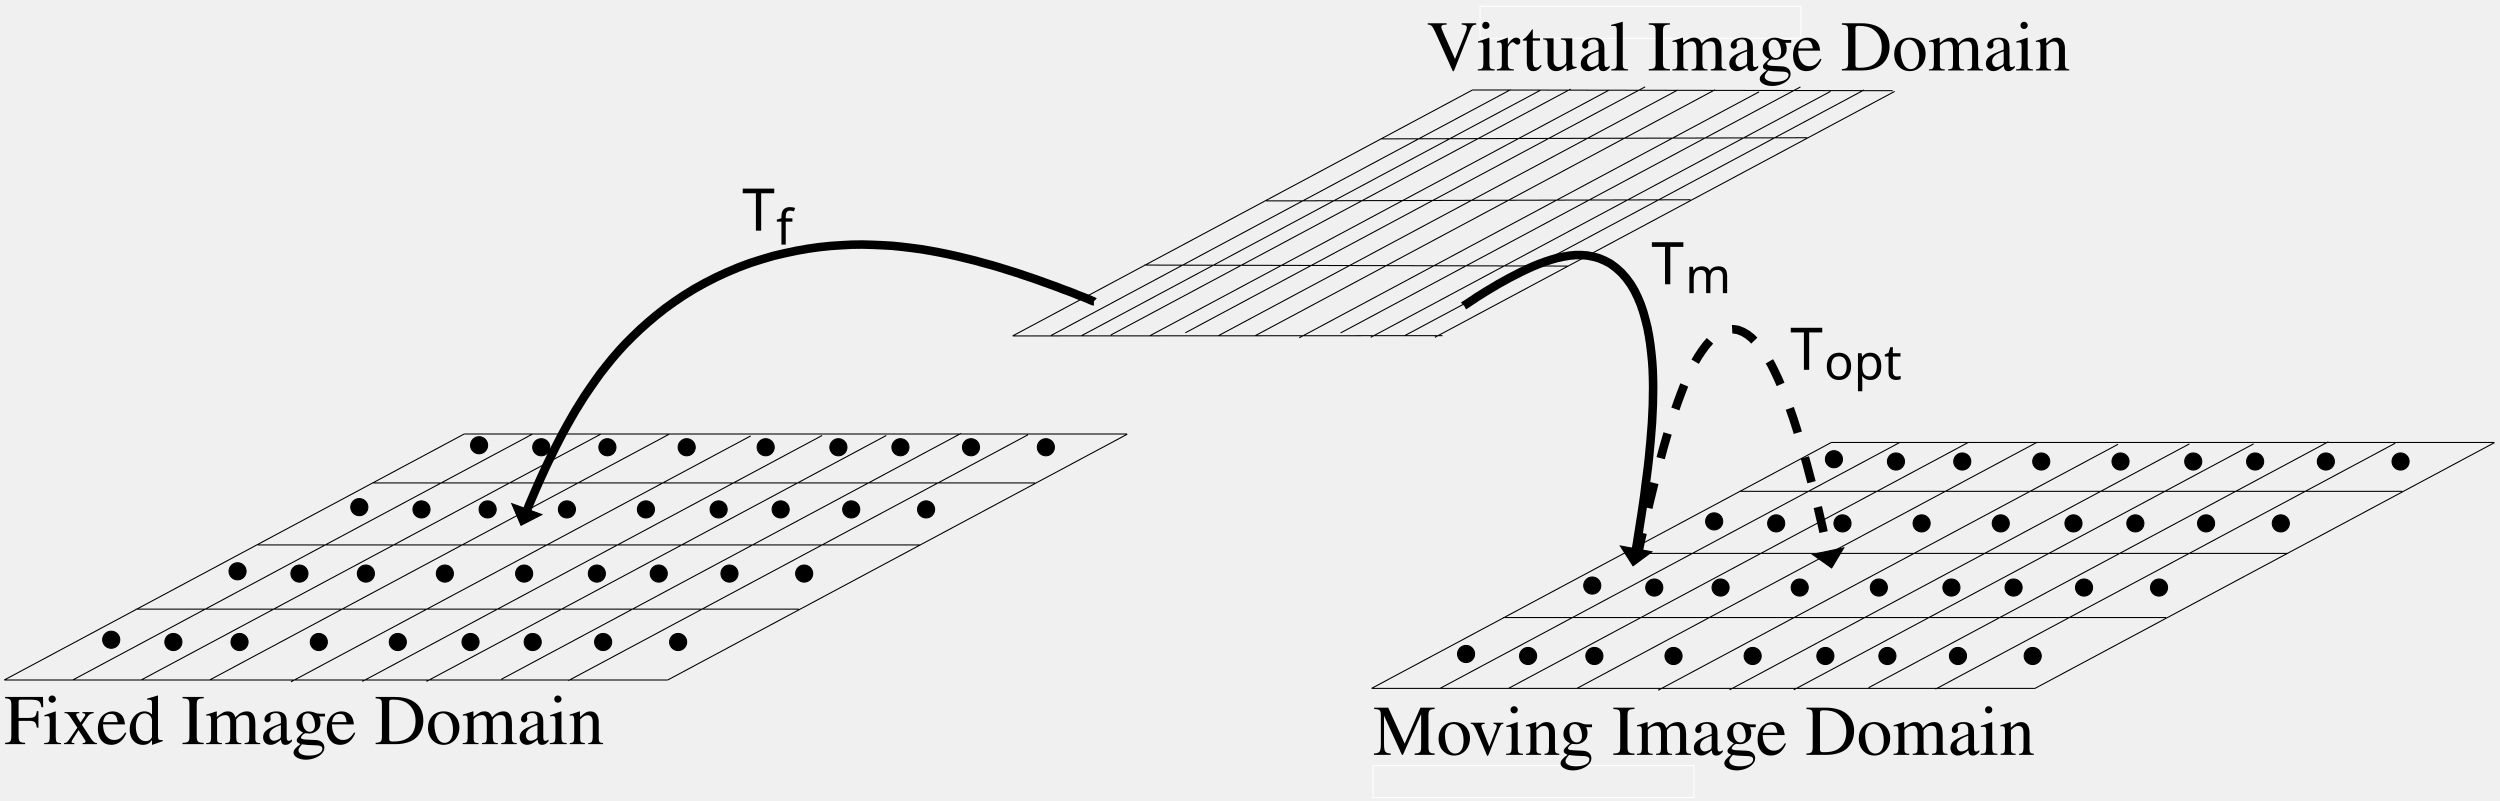
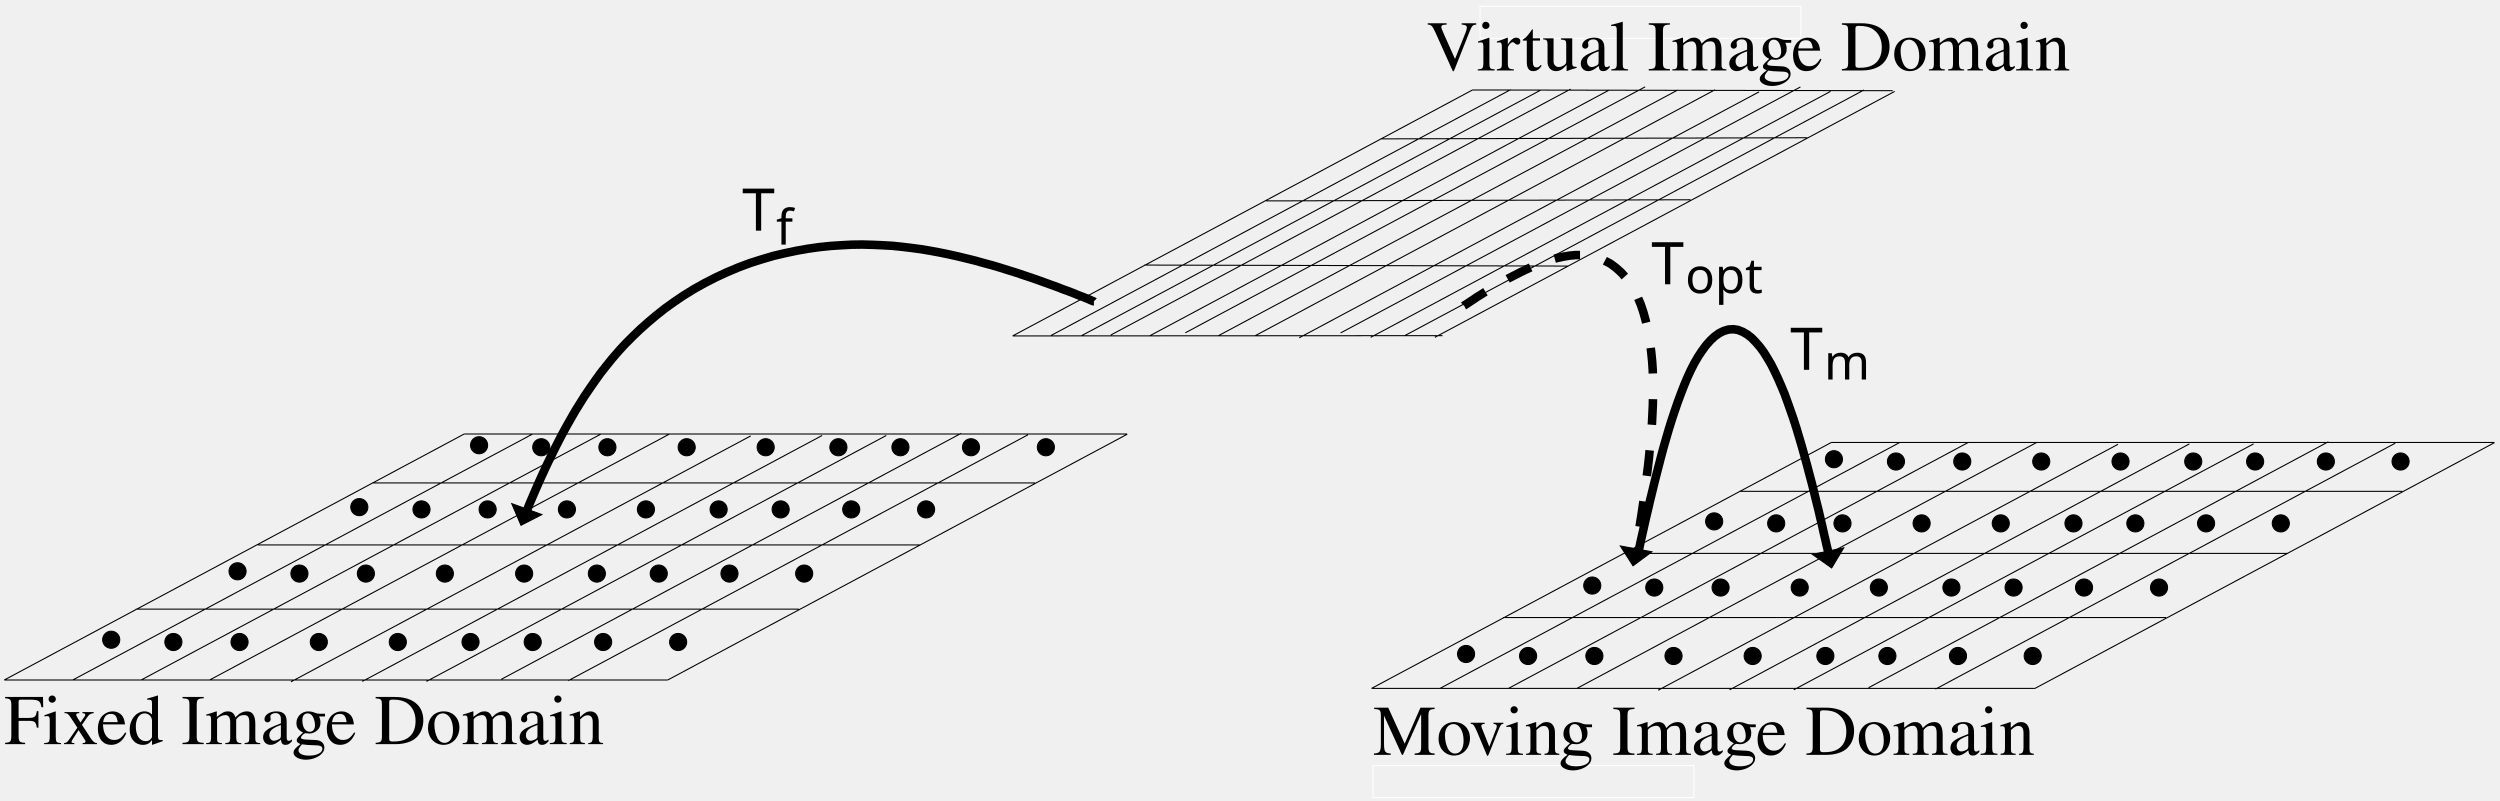
<svg xmlns="http://www.w3.org/2000/svg" id="svg3355" version="1.1" xml:space="preserve" width="1315" height="421.25" viewBox="0 0 1315 421.25">
  <defs id="defs3359">
    <clipPath clipPathUnits="userSpaceOnUse" id="clipPath3371">
      <path d="m 0,0 1052,0 0,337 L 0,337 0,0 Z" id="path3373" />
    </clipPath>
    <clipPath clipPathUnits="userSpaceOnUse" id="clipPath3449">
      <path d="m 0.9,0.66 1050,0 0,335 -1050,0 0,-335 z" id="path3451" />
    </clipPath>
    <clipPath clipPathUnits="userSpaceOnUse" id="clipPath3461">
      <path d="m 0,0 1052,0 0,337 L 0,337 0,0 Z" id="path3463" />
    </clipPath>
    <clipPath clipPathUnits="userSpaceOnUse" id="clipPath3541">
      <path d="m 0.9,0.66 1050,0 0,335 -1050,0 0,-335 z" id="path3543" />
    </clipPath>
    <clipPath clipPathUnits="userSpaceOnUse" id="clipPath3553">
      <path d="m 0.9,0.66 1050,0 0,335 -1050,0 0,-335 z m 214.44,124.42 -2.88,-7.92 12.66,-4.62 2.88,7.92 -8.76,-4.5 -3.9,9.12" id="path3555" style="clip-rule:evenodd" />
    </clipPath>
    <clipPath clipPathUnits="userSpaceOnUse" id="clipPath3559">
      <path d="m 0.9,0.66 1050,0 0,335 -1050,0 0,-335 z" id="path3561" />
    </clipPath>
    <clipPath clipPathUnits="userSpaceOnUse" id="clipPath3569">
      <path d="m 0,0 1052,0 0,337 L 0,337 0,0 Z" id="path3571" />
    </clipPath>
    <clipPath clipPathUnits="userSpaceOnUse" id="clipPath3579">
      <path d="m 0.9,0.66 1050,0 0,335 -1050,0 0,-335 z m 680.94,106.6 -1.56,-8.34 13.26,-2.46 1.56,8.34 -7.92,-5.88 -5.34,8.34" id="path3581" style="clip-rule:evenodd" />
    </clipPath>
    <clipPath clipPathUnits="userSpaceOnUse" id="clipPath3585">
      <path d="m 0.9,0.66 1050,0 0,335 -1050,0 0,-335 z" id="path3587" />
    </clipPath>
    <clipPath clipPathUnits="userSpaceOnUse" id="clipPath3595">
      <path d="m 0,0 1052,0 0,337 L 0,337 0,0 Z" id="path3597" />
    </clipPath>
    <clipPath clipPathUnits="userSpaceOnUse" id="clipPath3605">
      <path d="m 0.9,0.66 1050,0 0,335 -1050,0 0,-335 z m 761.76,103.06 1.74,-8.28 13.2,2.76 -1.74,8.28 -5.1,-8.46 -8.1,5.7" id="path3607" style="clip-rule:evenodd" />
    </clipPath>
    <clipPath clipPathUnits="userSpaceOnUse" id="clipPath3611">
      <path d="m 0.9,0.66 1050,0 0,335 -1050,0 0,-335 z" id="path3613" />
    </clipPath>
    <clipPath clipPathUnits="userSpaceOnUse" id="clipPath3621">
      <path d="m 0,0 1052,0 0,337 L 0,337 0,0 Z" id="path3623" />
    </clipPath>
  </defs>
  <g id="g3363" transform="matrix(1.25,0,0,-1.25,0,421.25)">
    <g id="g3365" />
    <g id="g3367">
      <g id="g3369" clip-path="url(#clipPath3371)">
        <path d="m 50.4,67.8 c 0,-1.987 -1.613,-3.6 -3.6,-3.6 -1.987,0 -3.6,1.613 -3.6,3.6 0,1.987 1.613,3.6 3.6,3.6 1.987,0 3.6,-1.613 3.6,-3.6 z" style="fill:#000000;fill-opacity:1;fill-rule:evenodd;stroke:#000000;stroke-width:0.45;stroke-linecap:butt;stroke-linejoin:miter;stroke-miterlimit:10;stroke-dasharray:none;stroke-opacity:1" id="path3375" />
        <path d="m 76.56,66.84 c 0,-1.987 -1.613,-3.6 -3.6,-3.6 -1.987,0 -3.6,1.613 -3.6,3.6 0,1.987 1.613,3.6 3.6,3.6 1.987,0 3.6,-1.613 3.6,-3.6 z" style="fill:#000000;fill-opacity:1;fill-rule:evenodd;stroke:#000000;stroke-width:0.45;stroke-linecap:butt;stroke-linejoin:miter;stroke-miterlimit:10;stroke-dasharray:none;stroke-opacity:1" id="path3377" />
        <path d="m 104.4,66.84 c 0,-1.987 -1.613,-3.6 -3.6,-3.6 -1.987,0 -3.6,1.613 -3.6,3.6 0,1.987 1.613,3.6 3.6,3.6 1.987,0 3.6,-1.613 3.6,-3.6 z" style="fill:#000000;fill-opacity:1;fill-rule:evenodd;stroke:#000000;stroke-width:0.45;stroke-linecap:butt;stroke-linejoin:miter;stroke-miterlimit:10;stroke-dasharray:none;stroke-opacity:1" id="path3379" />
        <path d="m 137.76,66.84 c 0,-1.987 -1.613,-3.6 -3.6,-3.6 -1.987,0 -3.6,1.613 -3.6,3.6 0,1.987 1.613,3.6 3.6,3.6 1.987,0 3.6,-1.613 3.6,-3.6 z" style="fill:#000000;fill-opacity:1;fill-rule:evenodd;stroke:#000000;stroke-width:0.45;stroke-linecap:butt;stroke-linejoin:miter;stroke-miterlimit:10;stroke-dasharray:none;stroke-opacity:1" id="path3381" />
        <path d="m 171,66.84 c 0,-1.987 -1.613,-3.6 -3.6,-3.6 -1.987,0 -3.6,1.613 -3.6,3.6 0,1.987 1.613,3.6 3.6,3.6 1.987,0 3.6,-1.613 3.6,-3.6 z" style="fill:#000000;fill-opacity:1;fill-rule:evenodd;stroke:#000000;stroke-width:0.45;stroke-linecap:butt;stroke-linejoin:miter;stroke-miterlimit:10;stroke-dasharray:none;stroke-opacity:1" id="path3383" />
        <path d="m 201.6,66.84 c 0,-1.987 -1.613,-3.6 -3.6,-3.6 -1.987,0 -3.6,1.613 -3.6,3.6 0,1.987 1.613,3.6 3.6,3.6 1.987,0 3.6,-1.613 3.6,-3.6 z" style="fill:#000000;fill-opacity:1;fill-rule:evenodd;stroke:#000000;stroke-width:0.45;stroke-linecap:butt;stroke-linejoin:miter;stroke-miterlimit:10;stroke-dasharray:none;stroke-opacity:1" id="path3385" />
        <path d="m 227.76,66.84 c 0,-1.987 -1.613,-3.6 -3.6,-3.6 -1.987,0 -3.6,1.613 -3.6,3.6 0,1.987 1.613,3.6 3.6,3.6 1.987,0 3.6,-1.613 3.6,-3.6 z" style="fill:#000000;fill-opacity:1;fill-rule:evenodd;stroke:#000000;stroke-width:0.45;stroke-linecap:butt;stroke-linejoin:miter;stroke-miterlimit:10;stroke-dasharray:none;stroke-opacity:1" id="path3387" />
        <path d="m 257.4,66.84 c 0,-1.987 -1.613,-3.6 -3.6,-3.6 -1.987,0 -3.6,1.613 -3.6,3.6 0,1.987 1.613,3.6 3.6,3.6 1.987,0 3.6,-1.613 3.6,-3.6 z" style="fill:#000000;fill-opacity:1;fill-rule:evenodd;stroke:#000000;stroke-width:0.45;stroke-linecap:butt;stroke-linejoin:miter;stroke-miterlimit:10;stroke-dasharray:none;stroke-opacity:1" id="path3389" />
        <path d="m 288.96,66.84 c 0,-1.987 -1.613,-3.6 -3.6,-3.6 -1.987,0 -3.6,1.613 -3.6,3.6 0,1.987 1.613,3.6 3.6,3.6 1.987,0 3.6,-1.613 3.6,-3.6 z" style="fill:#000000;fill-opacity:1;fill-rule:evenodd;stroke:#000000;stroke-width:0.45;stroke-linecap:butt;stroke-linejoin:miter;stroke-miterlimit:10;stroke-dasharray:none;stroke-opacity:1" id="path3391" />
        <path d="m 103.56,96.6 c 0,-1.987 -1.613,-3.6 -3.6,-3.6 -1.987,0 -3.6,1.613 -3.6,3.6 0,1.987 1.613,3.6 3.6,3.6 1.987,0 3.6,-1.613 3.6,-3.6 z" style="fill:#000000;fill-opacity:1;fill-rule:evenodd;stroke:#000000;stroke-width:0.45;stroke-linecap:butt;stroke-linejoin:miter;stroke-miterlimit:10;stroke-dasharray:none;stroke-opacity:1" id="path3393" />
        <path d="m 129.6,95.64 c 0,-1.987 -1.613,-3.6 -3.6,-3.6 -1.987,0 -3.6,1.613 -3.6,3.6 0,1.987 1.613,3.6 3.6,3.6 1.987,0 3.6,-1.613 3.6,-3.6 z" style="fill:#000000;fill-opacity:1;fill-rule:evenodd;stroke:#000000;stroke-width:0.45;stroke-linecap:butt;stroke-linejoin:miter;stroke-miterlimit:10;stroke-dasharray:none;stroke-opacity:1" id="path3395" />
        <path d="m 157.56,95.64 c 0,-1.987 -1.613,-3.6 -3.6,-3.6 -1.987,0 -3.6,1.613 -3.6,3.6 0,1.987 1.613,3.6 3.6,3.6 1.987,0 3.6,-1.613 3.6,-3.6 z" style="fill:#000000;fill-opacity:1;fill-rule:evenodd;stroke:#000000;stroke-width:0.45;stroke-linecap:butt;stroke-linejoin:miter;stroke-miterlimit:10;stroke-dasharray:none;stroke-opacity:1" id="path3397" />
        <path d="m 190.8,95.64 c 0,-1.987 -1.613,-3.6 -3.6,-3.6 -1.987,0 -3.6,1.613 -3.6,3.6 0,1.987 1.613,3.6 3.6,3.6 1.987,0 3.6,-1.613 3.6,-3.6 z" style="fill:#000000;fill-opacity:1;fill-rule:evenodd;stroke:#000000;stroke-width:0.45;stroke-linecap:butt;stroke-linejoin:miter;stroke-miterlimit:10;stroke-dasharray:none;stroke-opacity:1" id="path3399" />
        <path d="m 224.16,95.64 c 0,-1.987 -1.613,-3.6 -3.6,-3.6 -1.987,0 -3.6,1.613 -3.6,3.6 0,1.987 1.613,3.6 3.6,3.6 1.987,0 3.6,-1.613 3.6,-3.6 z" style="fill:#000000;fill-opacity:1;fill-rule:evenodd;stroke:#000000;stroke-width:0.45;stroke-linecap:butt;stroke-linejoin:miter;stroke-miterlimit:10;stroke-dasharray:none;stroke-opacity:1" id="path3401" />
        <path d="m 254.76,95.64 c 0,-1.987 -1.613,-3.6 -3.6,-3.6 -1.987,0 -3.6,1.613 -3.6,3.6 0,1.987 1.613,3.6 3.6,3.6 1.987,0 3.6,-1.613 3.6,-3.6 z" style="fill:#000000;fill-opacity:1;fill-rule:evenodd;stroke:#000000;stroke-width:0.45;stroke-linecap:butt;stroke-linejoin:miter;stroke-miterlimit:10;stroke-dasharray:none;stroke-opacity:1" id="path3403" />
        <path d="m 280.8,95.64 c 0,-1.987 -1.613,-3.6 -3.6,-3.6 -1.987,0 -3.6,1.613 -3.6,3.6 0,1.987 1.613,3.6 3.6,3.6 1.987,0 3.6,-1.613 3.6,-3.6 z" style="fill:#000000;fill-opacity:1;fill-rule:evenodd;stroke:#000000;stroke-width:0.45;stroke-linecap:butt;stroke-linejoin:miter;stroke-miterlimit:10;stroke-dasharray:none;stroke-opacity:1" id="path3405" />
        <path d="m 310.56,95.64 c 0,-1.987 -1.613,-3.6 -3.6,-3.6 -1.987,0 -3.6,1.613 -3.6,3.6 0,1.987 1.613,3.6 3.6,3.6 1.987,0 3.6,-1.613 3.6,-3.6 z" style="fill:#000000;fill-opacity:1;fill-rule:evenodd;stroke:#000000;stroke-width:0.45;stroke-linecap:butt;stroke-linejoin:miter;stroke-miterlimit:10;stroke-dasharray:none;stroke-opacity:1" id="path3407" />
        <path d="m 342,95.64 c 0,-1.987 -1.613,-3.6 -3.6,-3.6 -1.987,0 -3.6,1.613 -3.6,3.6 0,1.987 1.613,3.6 3.6,3.6 1.987,0 3.6,-1.613 3.6,-3.6 z" style="fill:#000000;fill-opacity:1;fill-rule:evenodd;stroke:#000000;stroke-width:0.45;stroke-linecap:butt;stroke-linejoin:miter;stroke-miterlimit:10;stroke-dasharray:none;stroke-opacity:1" id="path3409" />
        <path d="m 154.8,123.6 c 0,-1.987 -1.613,-3.6 -3.6,-3.6 -1.987,0 -3.6,1.613 -3.6,3.6 0,1.987 1.613,3.6 3.6,3.6 1.987,0 3.6,-1.613 3.6,-3.6 z" style="fill:#000000;fill-opacity:1;fill-rule:evenodd;stroke:#000000;stroke-width:0.45;stroke-linecap:butt;stroke-linejoin:miter;stroke-miterlimit:10;stroke-dasharray:none;stroke-opacity:1" id="path3411" />
        <path d="m 180.96,122.64 c 0,-1.987 -1.613,-3.6 -3.6,-3.6 -1.987,0 -3.6,1.613 -3.6,3.6 0,1.987 1.613,3.6 3.6,3.6 1.987,0 3.6,-1.613 3.6,-3.6 z" style="fill:#000000;fill-opacity:1;fill-rule:evenodd;stroke:#000000;stroke-width:0.45;stroke-linecap:butt;stroke-linejoin:miter;stroke-miterlimit:10;stroke-dasharray:none;stroke-opacity:1" id="path3413" />
        <path d="m 208.8,122.64 c 0,-1.987 -1.613,-3.6 -3.6,-3.6 -1.987,0 -3.6,1.613 -3.6,3.6 0,1.987 1.613,3.6 3.6,3.6 1.987,0 3.6,-1.613 3.6,-3.6 z" style="fill:#000000;fill-opacity:1;fill-rule:evenodd;stroke:#000000;stroke-width:0.45;stroke-linecap:butt;stroke-linejoin:miter;stroke-miterlimit:10;stroke-dasharray:none;stroke-opacity:1" id="path3415" />
        <path d="m 242.16,122.64 c 0,-1.987 -1.613,-3.6 -3.6,-3.6 -1.987,0 -3.6,1.613 -3.6,3.6 0,1.987 1.613,3.6 3.6,3.6 1.987,0 3.6,-1.613 3.6,-3.6 z" style="fill:#000000;fill-opacity:1;fill-rule:evenodd;stroke:#000000;stroke-width:0.45;stroke-linecap:butt;stroke-linejoin:miter;stroke-miterlimit:10;stroke-dasharray:none;stroke-opacity:1" id="path3417" />
        <path d="m 275.4,122.64 c 0,-1.987 -1.613,-3.6 -3.6,-3.6 -1.987,0 -3.6,1.613 -3.6,3.6 0,1.987 1.613,3.6 3.6,3.6 1.987,0 3.6,-1.613 3.6,-3.6 z" style="fill:#000000;fill-opacity:1;fill-rule:evenodd;stroke:#000000;stroke-width:0.45;stroke-linecap:butt;stroke-linejoin:miter;stroke-miterlimit:10;stroke-dasharray:none;stroke-opacity:1" id="path3419" />
        <path d="m 306,122.64 c 0,-1.987 -1.613,-3.6 -3.6,-3.6 -1.987,0 -3.6,1.613 -3.6,3.6 0,1.987 1.613,3.6 3.6,3.6 1.987,0 3.6,-1.613 3.6,-3.6 z" style="fill:#000000;fill-opacity:1;fill-rule:evenodd;stroke:#000000;stroke-width:0.45;stroke-linecap:butt;stroke-linejoin:miter;stroke-miterlimit:10;stroke-dasharray:none;stroke-opacity:1" id="path3421" />
        <path d="m 332.1,122.64 c 0,-1.987 -1.613,-3.6 -3.6,-3.6 -1.987,0 -3.6,1.613 -3.6,3.6 0,1.987 1.613,3.6 3.6,3.6 1.987,0 3.6,-1.613 3.6,-3.6 z" style="fill:#000000;fill-opacity:1;fill-rule:evenodd;stroke:#000000;stroke-width:0.45;stroke-linecap:butt;stroke-linejoin:miter;stroke-miterlimit:10;stroke-dasharray:none;stroke-opacity:1" id="path3423" />
        <path d="m 361.8,122.64 c 0,-1.987 -1.613,-3.6 -3.6,-3.6 -1.987,0 -3.6,1.613 -3.6,3.6 0,1.987 1.613,3.6 3.6,3.6 1.987,0 3.6,-1.613 3.6,-3.6 z" style="fill:#000000;fill-opacity:1;fill-rule:evenodd;stroke:#000000;stroke-width:0.45;stroke-linecap:butt;stroke-linejoin:miter;stroke-miterlimit:10;stroke-dasharray:none;stroke-opacity:1" id="path3425" />
        <path d="m 393.3,122.64 c 0,-1.987 -1.613,-3.6 -3.6,-3.6 -1.987,0 -3.6,1.613 -3.6,3.6 0,1.987 1.613,3.6 3.6,3.6 1.987,0 3.6,-1.613 3.6,-3.6 z" style="fill:#000000;fill-opacity:1;fill-rule:evenodd;stroke:#000000;stroke-width:0.45;stroke-linecap:butt;stroke-linejoin:miter;stroke-miterlimit:10;stroke-dasharray:none;stroke-opacity:1" id="path3427" />
        <path d="m 205.2,149.64 c 0,-1.987 -1.613,-3.6 -3.6,-3.6 -1.987,0 -3.6,1.613 -3.6,3.6 0,1.987 1.613,3.6 3.6,3.6 1.987,0 3.6,-1.613 3.6,-3.6 z" style="fill:#000000;fill-opacity:1;fill-rule:evenodd;stroke:#000000;stroke-width:0.45;stroke-linecap:butt;stroke-linejoin:miter;stroke-miterlimit:10;stroke-dasharray:none;stroke-opacity:1" id="path3429" />
        <path d="m 231.36,148.8 c 0,-1.987 -1.613,-3.6 -3.6,-3.6 -1.987,0 -3.6,1.613 -3.6,3.6 0,1.987 1.613,3.6 3.6,3.6 1.987,0 3.6,-1.613 3.6,-3.6 z" style="fill:#000000;fill-opacity:1;fill-rule:evenodd;stroke:#000000;stroke-width:0.45;stroke-linecap:butt;stroke-linejoin:miter;stroke-miterlimit:10;stroke-dasharray:none;stroke-opacity:1" id="path3431" />
        <path d="m 259.2,148.8 c 0,-1.987 -1.613,-3.6 -3.6,-3.6 -1.987,0 -3.6,1.613 -3.6,3.6 0,1.987 1.613,3.6 3.6,3.6 1.987,0 3.6,-1.613 3.6,-3.6 z" style="fill:#000000;fill-opacity:1;fill-rule:evenodd;stroke:#000000;stroke-width:0.45;stroke-linecap:butt;stroke-linejoin:miter;stroke-miterlimit:10;stroke-dasharray:none;stroke-opacity:1" id="path3433" />
        <path d="m 292.56,148.8 c 0,-1.987 -1.613,-3.6 -3.6,-3.6 -1.987,0 -3.6,1.613 -3.6,3.6 0,1.987 1.613,3.6 3.6,3.6 1.987,0 3.6,-1.613 3.6,-3.6 z" style="fill:#000000;fill-opacity:1;fill-rule:evenodd;stroke:#000000;stroke-width:0.45;stroke-linecap:butt;stroke-linejoin:miter;stroke-miterlimit:10;stroke-dasharray:none;stroke-opacity:1" id="path3435" />
        <path d="m 325.8,148.8 c 0,-1.987 -1.613,-3.6 -3.6,-3.6 -1.987,0 -3.6,1.613 -3.6,3.6 0,1.987 1.613,3.6 3.6,3.6 1.987,0 3.6,-1.613 3.6,-3.6 z" style="fill:#000000;fill-opacity:1;fill-rule:evenodd;stroke:#000000;stroke-width:0.45;stroke-linecap:butt;stroke-linejoin:miter;stroke-miterlimit:10;stroke-dasharray:none;stroke-opacity:1" id="path3437" />
        <path d="m 356.4,148.8 c 0,-1.987 -1.613,-3.6 -3.6,-3.6 -1.987,0 -3.6,1.613 -3.6,3.6 0,1.987 1.613,3.6 3.6,3.6 1.987,0 3.6,-1.613 3.6,-3.6 z" style="fill:#000000;fill-opacity:1;fill-rule:evenodd;stroke:#000000;stroke-width:0.45;stroke-linecap:butt;stroke-linejoin:miter;stroke-miterlimit:10;stroke-dasharray:none;stroke-opacity:1" id="path3439" />
        <path d="m 382.5,148.8 c 0,-1.987 -1.613,-3.6 -3.6,-3.6 -1.987,0 -3.6,1.613 -3.6,3.6 0,1.987 1.613,3.6 3.6,3.6 1.987,0 3.6,-1.613 3.6,-3.6 z" style="fill:#000000;fill-opacity:1;fill-rule:evenodd;stroke:#000000;stroke-width:0.45;stroke-linecap:butt;stroke-linejoin:miter;stroke-miterlimit:10;stroke-dasharray:none;stroke-opacity:1" id="path3441" />
        <path d="m 412.2,148.8 c 0,-1.987 -1.613,-3.6 -3.6,-3.6 -1.987,0 -3.6,1.613 -3.6,3.6 0,1.987 1.613,3.6 3.6,3.6 1.987,0 3.6,-1.613 3.6,-3.6 z" style="fill:#000000;fill-opacity:1;fill-rule:evenodd;stroke:#000000;stroke-width:0.45;stroke-linecap:butt;stroke-linejoin:miter;stroke-miterlimit:10;stroke-dasharray:none;stroke-opacity:1" id="path3443" />
      </g>
    </g>
    <g id="g3445">
      <g id="g3447" clip-path="url(#clipPath3449)">
        <path d="m 443.7,148.8 c 0,-1.987 -1.613,-3.6 -3.6,-3.6 -1.987,0 -3.6,1.613 -3.6,3.6 0,1.987 1.613,3.6 3.6,3.6 1.987,0 3.6,-1.613 3.6,-3.6 z" style="fill:#000000;fill-opacity:1;fill-rule:evenodd;stroke:#000000;stroke-width:0.45;stroke-linecap:butt;stroke-linejoin:miter;stroke-miterlimit:10;stroke-dasharray:none;stroke-opacity:1" id="path3453" />
        <path d="m 1.8,50.86 279,0 m 0.06,-0.06 193.5,103.5 m -279.06,0.06 279,0 M 30.6,50.86 224.1,154.36 M 59.4,50.86 252.9,154.36 M 88.2,50.86 281.7,154.36 M 122.4,50.08 315.9,153.58 M 152.46,50.26 l 193.5,103.5 m -166.5,-103.5 193.5,103.5 m -162,-102.6 193.5,103.5 M 239.1,50.56 432.6,154.06 M 1.8,50.86 195.3,154.36 M 57.12,80.68 l 279,0 m -227.64,27 279,0 m -230.94,26.1 279,0" style="fill:none;stroke:#000000;stroke-width:0.45;stroke-linecap:butt;stroke-linejoin:miter;stroke-miterlimit:10;stroke-dasharray:none;stroke-opacity:1" id="path3455" />
      </g>
    </g>
    <g id="g3457">
      <g id="g3459" clip-path="url(#clipPath3461)">
        <path d="m 620.52,61.8 c 0,-1.987 -1.613,-3.6 -3.6,-3.6 -1.987,0 -3.6,1.613 -3.6,3.6 0,1.987 1.613,3.6 3.6,3.6 1.987,0 3.6,-1.613 3.6,-3.6 z" style="fill:#000000;fill-opacity:1;fill-rule:evenodd;stroke:#000000;stroke-width:0.45;stroke-linecap:butt;stroke-linejoin:miter;stroke-miterlimit:10;stroke-dasharray:none;stroke-opacity:1" id="path3465" />
        <path d="m 646.62,60.96 c 0,-1.987 -1.613,-3.6 -3.6,-3.6 -1.987,0 -3.6,1.613 -3.6,3.6 0,1.987 1.613,3.6 3.6,3.6 1.987,0 3.6,-1.613 3.6,-3.6 z" style="fill:#000000;fill-opacity:1;fill-rule:evenodd;stroke:#000000;stroke-width:0.45;stroke-linecap:butt;stroke-linejoin:miter;stroke-miterlimit:10;stroke-dasharray:none;stroke-opacity:1" id="path3467" />
        <path d="m 674.52,60.96 c 0,-1.987 -1.613,-3.6 -3.6,-3.6 -1.987,0 -3.6,1.613 -3.6,3.6 0,1.987 1.613,3.6 3.6,3.6 1.987,0 3.6,-1.613 3.6,-3.6 z" style="fill:#000000;fill-opacity:1;fill-rule:evenodd;stroke:#000000;stroke-width:0.45;stroke-linecap:butt;stroke-linejoin:miter;stroke-miterlimit:10;stroke-dasharray:none;stroke-opacity:1" id="path3469" />
        <path d="m 707.82,60.96 c 0,-1.987 -1.613,-3.6 -3.6,-3.6 -1.987,0 -3.6,1.613 -3.6,3.6 0,1.987 1.613,3.6 3.6,3.6 1.987,0 3.6,-1.613 3.6,-3.6 z" style="fill:#000000;fill-opacity:1;fill-rule:evenodd;stroke:#000000;stroke-width:0.45;stroke-linecap:butt;stroke-linejoin:miter;stroke-miterlimit:10;stroke-dasharray:none;stroke-opacity:1" id="path3471" />
        <path d="m 741.12,60.96 c 0,-1.987 -1.613,-3.6 -3.6,-3.6 -1.987,0 -3.6,1.613 -3.6,3.6 0,1.987 1.613,3.6 3.6,3.6 1.987,0 3.6,-1.613 3.6,-3.6 z" style="fill:#000000;fill-opacity:1;fill-rule:evenodd;stroke:#000000;stroke-width:0.45;stroke-linecap:butt;stroke-linejoin:miter;stroke-miterlimit:10;stroke-dasharray:none;stroke-opacity:1" id="path3473" />
        <path d="m 771.72,60.96 c 0,-1.987 -1.613,-3.6 -3.6,-3.6 -1.987,0 -3.6,1.613 -3.6,3.6 0,1.987 1.613,3.6 3.6,3.6 1.987,0 3.6,-1.613 3.6,-3.6 z" style="fill:#000000;fill-opacity:1;fill-rule:evenodd;stroke:#000000;stroke-width:0.45;stroke-linecap:butt;stroke-linejoin:miter;stroke-miterlimit:10;stroke-dasharray:none;stroke-opacity:1" id="path3475" />
        <path d="m 797.82,60.96 c 0,-1.987 -1.613,-3.6 -3.6,-3.6 -1.987,0 -3.6,1.613 -3.6,3.6 0,1.987 1.613,3.6 3.6,3.6 1.987,0 3.6,-1.613 3.6,-3.6 z" style="fill:#000000;fill-opacity:1;fill-rule:evenodd;stroke:#000000;stroke-width:0.45;stroke-linecap:butt;stroke-linejoin:miter;stroke-miterlimit:10;stroke-dasharray:none;stroke-opacity:1" id="path3477" />
        <path d="m 827.52,60.96 c 0,-1.987 -1.613,-3.6 -3.6,-3.6 -1.987,0 -3.6,1.613 -3.6,3.6 0,1.987 1.613,3.6 3.6,3.6 1.987,0 3.6,-1.613 3.6,-3.6 z" style="fill:#000000;fill-opacity:1;fill-rule:evenodd;stroke:#000000;stroke-width:0.45;stroke-linecap:butt;stroke-linejoin:miter;stroke-miterlimit:10;stroke-dasharray:none;stroke-opacity:1" id="path3479" />
        <path d="m 858.96,60.96 c 0,-1.987 -1.613,-3.6 -3.6,-3.6 -1.987,0 -3.6,1.613 -3.6,3.6 0,1.987 1.613,3.6 3.6,3.6 1.987,0 3.6,-1.613 3.6,-3.6 z" style="fill:#000000;fill-opacity:1;fill-rule:evenodd;stroke:#000000;stroke-width:0.45;stroke-linecap:butt;stroke-linejoin:miter;stroke-miterlimit:10;stroke-dasharray:none;stroke-opacity:1" id="path3481" />
        <path d="m 673.62,90.6 c 0,-1.987 -1.613,-3.6 -3.6,-3.6 -1.987,0 -3.6,1.613 -3.6,3.6 0,1.987 1.613,3.6 3.6,3.6 1.987,0 3.6,-1.613 3.6,-3.6 z" style="fill:#000000;fill-opacity:1;fill-rule:evenodd;stroke:#000000;stroke-width:0.45;stroke-linecap:butt;stroke-linejoin:miter;stroke-miterlimit:10;stroke-dasharray:none;stroke-opacity:1" id="path3483" />
        <path d="m 699.72,89.76 c 0,-1.987 -1.613,-3.6 -3.6,-3.6 -1.987,0 -3.6,1.613 -3.6,3.6 0,1.987 1.613,3.6 3.6,3.6 1.987,0 3.6,-1.613 3.6,-3.6 z" style="fill:#000000;fill-opacity:1;fill-rule:evenodd;stroke:#000000;stroke-width:0.45;stroke-linecap:butt;stroke-linejoin:miter;stroke-miterlimit:10;stroke-dasharray:none;stroke-opacity:1" id="path3485" />
        <path d="m 727.62,89.76 c 0,-1.987 -1.613,-3.6 -3.6,-3.6 -1.987,0 -3.6,1.613 -3.6,3.6 0,1.987 1.613,3.6 3.6,3.6 1.987,0 3.6,-1.613 3.6,-3.6 z" style="fill:#000000;fill-opacity:1;fill-rule:evenodd;stroke:#000000;stroke-width:0.45;stroke-linecap:butt;stroke-linejoin:miter;stroke-miterlimit:10;stroke-dasharray:none;stroke-opacity:1" id="path3487" />
        <path d="m 760.92,89.76 c 0,-1.987 -1.613,-3.6 -3.6,-3.6 -1.987,0 -3.6,1.613 -3.6,3.6 0,1.987 1.613,3.6 3.6,3.6 1.987,0 3.6,-1.613 3.6,-3.6 z" style="fill:#000000;fill-opacity:1;fill-rule:evenodd;stroke:#000000;stroke-width:0.45;stroke-linecap:butt;stroke-linejoin:miter;stroke-miterlimit:10;stroke-dasharray:none;stroke-opacity:1" id="path3489" />
        <path d="m 794.22,89.76 c 0,-1.987 -1.613,-3.6 -3.6,-3.6 -1.987,0 -3.6,1.613 -3.6,3.6 0,1.987 1.613,3.6 3.6,3.6 1.987,0 3.6,-1.613 3.6,-3.6 z" style="fill:#000000;fill-opacity:1;fill-rule:evenodd;stroke:#000000;stroke-width:0.45;stroke-linecap:butt;stroke-linejoin:miter;stroke-miterlimit:10;stroke-dasharray:none;stroke-opacity:1" id="path3491" />
        <path d="m 824.76,89.76 c 0,-1.987 -1.613,-3.6 -3.6,-3.6 -1.987,0 -3.6,1.613 -3.6,3.6 0,1.987 1.613,3.6 3.6,3.6 1.987,0 3.6,-1.613 3.6,-3.6 z" style="fill:#000000;fill-opacity:1;fill-rule:evenodd;stroke:#000000;stroke-width:0.45;stroke-linecap:butt;stroke-linejoin:miter;stroke-miterlimit:10;stroke-dasharray:none;stroke-opacity:1" id="path3493" />
        <path d="m 850.92,89.76 c 0,-1.987 -1.613,-3.6 -3.6,-3.6 -1.987,0 -3.6,1.613 -3.6,3.6 0,1.987 1.613,3.6 3.6,3.6 1.987,0 3.6,-1.613 3.6,-3.6 z" style="fill:#000000;fill-opacity:1;fill-rule:evenodd;stroke:#000000;stroke-width:0.45;stroke-linecap:butt;stroke-linejoin:miter;stroke-miterlimit:10;stroke-dasharray:none;stroke-opacity:1" id="path3495" />
        <path d="m 880.56,89.76 c 0,-1.987 -1.613,-3.6 -3.6,-3.6 -1.987,0 -3.6,1.613 -3.6,3.6 0,1.987 1.613,3.6 3.6,3.6 1.987,0 3.6,-1.613 3.6,-3.6 z" style="fill:#000000;fill-opacity:1;fill-rule:evenodd;stroke:#000000;stroke-width:0.45;stroke-linecap:butt;stroke-linejoin:miter;stroke-miterlimit:10;stroke-dasharray:none;stroke-opacity:1" id="path3497" />
        <path d="m 912.12,89.76 c 0,-1.987 -1.613,-3.6 -3.6,-3.6 -1.987,0 -3.6,1.613 -3.6,3.6 0,1.987 1.613,3.6 3.6,3.6 1.987,0 3.6,-1.613 3.6,-3.6 z" style="fill:#000000;fill-opacity:1;fill-rule:evenodd;stroke:#000000;stroke-width:0.45;stroke-linecap:butt;stroke-linejoin:miter;stroke-miterlimit:10;stroke-dasharray:none;stroke-opacity:1" id="path3499" />
        <path d="m 724.92,117.6 c 0,-1.987 -1.613,-3.6 -3.6,-3.6 -1.987,0 -3.6,1.613 -3.6,3.6 0,1.987 1.613,3.6 3.6,3.6 1.987,0 3.6,-1.613 3.6,-3.6 z" style="fill:#000000;fill-opacity:1;fill-rule:evenodd;stroke:#000000;stroke-width:0.45;stroke-linecap:butt;stroke-linejoin:miter;stroke-miterlimit:10;stroke-dasharray:none;stroke-opacity:1" id="path3501" />
        <path d="m 751.02,116.76 c 0,-1.987 -1.613,-3.6 -3.6,-3.6 -1.987,0 -3.6,1.613 -3.6,3.6 0,1.987 1.613,3.6 3.6,3.6 1.987,0 3.6,-1.613 3.6,-3.6 z" style="fill:#000000;fill-opacity:1;fill-rule:evenodd;stroke:#000000;stroke-width:0.45;stroke-linecap:butt;stroke-linejoin:miter;stroke-miterlimit:10;stroke-dasharray:none;stroke-opacity:1" id="path3503" />
        <path d="m 778.92,116.76 c 0,-1.987 -1.613,-3.6 -3.6,-3.6 -1.987,0 -3.6,1.613 -3.6,3.6 0,1.987 1.613,3.6 3.6,3.6 1.987,0 3.6,-1.613 3.6,-3.6 z" style="fill:#000000;fill-opacity:1;fill-rule:evenodd;stroke:#000000;stroke-width:0.45;stroke-linecap:butt;stroke-linejoin:miter;stroke-miterlimit:10;stroke-dasharray:none;stroke-opacity:1" id="path3505" />
        <path d="m 812.22,116.76 c 0,-1.987 -1.613,-3.6 -3.6,-3.6 -1.987,0 -3.6,1.613 -3.6,3.6 0,1.987 1.613,3.6 3.6,3.6 1.987,0 3.6,-1.613 3.6,-3.6 z" style="fill:#000000;fill-opacity:1;fill-rule:evenodd;stroke:#000000;stroke-width:0.45;stroke-linecap:butt;stroke-linejoin:miter;stroke-miterlimit:10;stroke-dasharray:none;stroke-opacity:1" id="path3507" />
        <path d="m 845.52,116.76 c 0,-1.987 -1.613,-3.6 -3.6,-3.6 -1.987,0 -3.6,1.613 -3.6,3.6 0,1.987 1.613,3.6 3.6,3.6 1.987,0 3.6,-1.613 3.6,-3.6 z" style="fill:#000000;fill-opacity:1;fill-rule:evenodd;stroke:#000000;stroke-width:0.45;stroke-linecap:butt;stroke-linejoin:miter;stroke-miterlimit:10;stroke-dasharray:none;stroke-opacity:1" id="path3509" />
        <path d="m 876.12,116.76 c 0,-1.987 -1.613,-3.6 -3.6,-3.6 -1.987,0 -3.6,1.613 -3.6,3.6 0,1.987 1.613,3.6 3.6,3.6 1.987,0 3.6,-1.613 3.6,-3.6 z" style="fill:#000000;fill-opacity:1;fill-rule:evenodd;stroke:#000000;stroke-width:0.45;stroke-linecap:butt;stroke-linejoin:miter;stroke-miterlimit:10;stroke-dasharray:none;stroke-opacity:1" id="path3511" />
        <path d="m 902.16,116.76 c 0,-1.987 -1.613,-3.6 -3.6,-3.6 -1.987,0 -3.6,1.613 -3.6,3.6 0,1.987 1.613,3.6 3.6,3.6 1.987,0 3.6,-1.613 3.6,-3.6 z" style="fill:#000000;fill-opacity:1;fill-rule:evenodd;stroke:#000000;stroke-width:0.45;stroke-linecap:butt;stroke-linejoin:miter;stroke-miterlimit:10;stroke-dasharray:none;stroke-opacity:1" id="path3513" />
        <path d="m 931.92,116.76 c 0,-1.987 -1.613,-3.6 -3.6,-3.6 -1.987,0 -3.6,1.613 -3.6,3.6 0,1.987 1.613,3.6 3.6,3.6 1.987,0 3.6,-1.613 3.6,-3.6 z" style="fill:#000000;fill-opacity:1;fill-rule:evenodd;stroke:#000000;stroke-width:0.45;stroke-linecap:butt;stroke-linejoin:miter;stroke-miterlimit:10;stroke-dasharray:none;stroke-opacity:1" id="path3515" />
        <path d="m 963.36,116.76 c 0,-1.987 -1.613,-3.6 -3.6,-3.6 -1.987,0 -3.6,1.613 -3.6,3.6 0,1.987 1.613,3.6 3.6,3.6 1.987,0 3.6,-1.613 3.6,-3.6 z" style="fill:#000000;fill-opacity:1;fill-rule:evenodd;stroke:#000000;stroke-width:0.45;stroke-linecap:butt;stroke-linejoin:miter;stroke-miterlimit:10;stroke-dasharray:none;stroke-opacity:1" id="path3517" />
        <path d="m 775.32,143.76 c 0,-1.987 -1.613,-3.6 -3.6,-3.6 -1.987,0 -3.6,1.613 -3.6,3.6 0,1.987 1.613,3.6 3.6,3.6 1.987,0 3.6,-1.613 3.6,-3.6 z" style="fill:#000000;fill-opacity:1;fill-rule:evenodd;stroke:#000000;stroke-width:0.45;stroke-linecap:butt;stroke-linejoin:miter;stroke-miterlimit:10;stroke-dasharray:none;stroke-opacity:1" id="path3519" />
        <path d="m 801.42,142.8 c 0,-1.987 -1.613,-3.6 -3.6,-3.6 -1.987,0 -3.6,1.613 -3.6,3.6 0,1.987 1.613,3.6 3.6,3.6 1.987,0 3.6,-1.613 3.6,-3.6 z" style="fill:#000000;fill-opacity:1;fill-rule:evenodd;stroke:#000000;stroke-width:0.45;stroke-linecap:butt;stroke-linejoin:miter;stroke-miterlimit:10;stroke-dasharray:none;stroke-opacity:1" id="path3521" />
        <path d="m 829.32,142.8 c 0,-1.987 -1.613,-3.6 -3.6,-3.6 -1.987,0 -3.6,1.613 -3.6,3.6 0,1.987 1.613,3.6 3.6,3.6 1.987,0 3.6,-1.613 3.6,-3.6 z" style="fill:#000000;fill-opacity:1;fill-rule:evenodd;stroke:#000000;stroke-width:0.45;stroke-linecap:butt;stroke-linejoin:miter;stroke-miterlimit:10;stroke-dasharray:none;stroke-opacity:1" id="path3523" />
        <path d="m 862.56,142.8 c 0,-1.987 -1.613,-3.6 -3.6,-3.6 -1.987,0 -3.6,1.613 -3.6,3.6 0,1.987 1.613,3.6 3.6,3.6 1.987,0 3.6,-1.613 3.6,-3.6 z" style="fill:#000000;fill-opacity:1;fill-rule:evenodd;stroke:#000000;stroke-width:0.45;stroke-linecap:butt;stroke-linejoin:miter;stroke-miterlimit:10;stroke-dasharray:none;stroke-opacity:1" id="path3525" />
        <path d="m 895.92,142.8 c 0,-1.987 -1.613,-3.6 -3.6,-3.6 -1.987,0 -3.6,1.613 -3.6,3.6 0,1.987 1.613,3.6 3.6,3.6 1.987,0 3.6,-1.613 3.6,-3.6 z" style="fill:#000000;fill-opacity:1;fill-rule:evenodd;stroke:#000000;stroke-width:0.45;stroke-linecap:butt;stroke-linejoin:miter;stroke-miterlimit:10;stroke-dasharray:none;stroke-opacity:1" id="path3527" />
        <path d="m 926.52,142.8 c 0,-1.987 -1.613,-3.6 -3.6,-3.6 -1.987,0 -3.6,1.613 -3.6,3.6 0,1.987 1.613,3.6 3.6,3.6 1.987,0 3.6,-1.613 3.6,-3.6 z" style="fill:#000000;fill-opacity:1;fill-rule:evenodd;stroke:#000000;stroke-width:0.45;stroke-linecap:butt;stroke-linejoin:miter;stroke-miterlimit:10;stroke-dasharray:none;stroke-opacity:1" id="path3529" />
        <path d="m 952.56,142.8 c 0,-1.987 -1.613,-3.6 -3.6,-3.6 -1.987,0 -3.6,1.613 -3.6,3.6 0,1.987 1.613,3.6 3.6,3.6 1.987,0 3.6,-1.613 3.6,-3.6 z" style="fill:#000000;fill-opacity:1;fill-rule:evenodd;stroke:#000000;stroke-width:0.45;stroke-linecap:butt;stroke-linejoin:miter;stroke-miterlimit:10;stroke-dasharray:none;stroke-opacity:1" id="path3531" />
        <path d="m 982.32,142.8 c 0,-1.987 -1.613,-3.6 -3.6,-3.6 -1.987,0 -3.6,1.613 -3.6,3.6 0,1.987 1.613,3.6 3.6,3.6 1.987,0 3.6,-1.613 3.6,-3.6 z" style="fill:#000000;fill-opacity:1;fill-rule:evenodd;stroke:#000000;stroke-width:0.45;stroke-linecap:butt;stroke-linejoin:miter;stroke-miterlimit:10;stroke-dasharray:none;stroke-opacity:1" id="path3533" />
        <path d="m 1013.76,142.8 c 0,-1.987 -1.613,-3.6 -3.6,-3.6 -1.987,0 -3.6,1.613 -3.6,3.6 0,1.987 1.613,3.6 3.6,3.6 1.987,0 3.6,-1.613 3.6,-3.6 z" style="fill:#000000;fill-opacity:1;fill-rule:evenodd;stroke:#000000;stroke-width:0.45;stroke-linecap:butt;stroke-linejoin:miter;stroke-miterlimit:10;stroke-dasharray:none;stroke-opacity:1" id="path3535" />
      </g>
    </g>
    <g id="g3537">
      <g id="g3539" clip-path="url(#clipPath3541)">
        <path d="m 577.14,47.32 279,0 m 0.06,-0.06 193.5,103.5 m -279.06,0.06 279,0 m -443.7,-103.5 193.5,103.5 m -164.7,-103.5 193.5,103.5 m -164.7,-103.5 193.5,103.5 M 697.74,46.54 891.24,150.04 M 727.8,46.72 921.3,150.22 M 754.8,46.72 948.3,150.22 m -162,-102.6 193.5,103.5 m -165.36,-104.1 193.5,103.5 m -430.8,-103.2 193.5,103.5 m -138.18,-73.68 279,0 m -227.64,27 279,0 m -230.94,26.1 279,0 m -584.76,65.4 180.9,0.12 m 12.6,103.38 176.82,-0.3 m -341.52,-103.2 193.5,103.5 m -164.7,-103.5 193.5,103.5 m -164.7,-103.5 193.5,103.5 m -159.3,-104.28 193.5,103.5 m -163.44,-103.32 193.5,103.5 m -166.5,-103.5 193.5,103.5 m -371.16,-102.9 193.5,103.5 m -138.18,-73.68 178.62,-0.42 m -127.26,27.42 178.56,0.48 m -130.5,25.62 179.58,0.48 m -318.18,-83.22 193.5,103.5 M 467.4,196 660.9,299.5 m -162.12,-102.54 193.5,103.5 m -164.04,-104.7 193.5,103.5 M 564.12,196.9 757.62,300.4 m -166.74,-104.76 193.5,103.5" style="fill:none;stroke:#000000;stroke-width:0.45;stroke-linecap:butt;stroke-linejoin:miter;stroke-miterlimit:10;stroke-dasharray:none;stroke-opacity:1" id="path3545" />
        <path d="m 622.8,334.36 135,0 0,-13.5 -135,0 0,13.5 z m -45,-319.5 135,0 0,-13.5 -135,0 0,13.5 z" style="fill:none;stroke:#ffffff;stroke-width:0.45;stroke-linecap:butt;stroke-linejoin:miter;stroke-miterlimit:10;stroke-dasharray:none;stroke-opacity:1" id="path3547" />
      </g>
    </g>
    <g id="g3549">
      <g id="g3551" clip-path="url(#clipPath3553)">
        <g id="g3557" clip-path="url(#clipPath3559)">
          <path d="m 460.32,210.16 -0.06,0 -0.06,0.06 -0.24,0.06 -0.3,0.12 -0.42,0.18 -0.6,0.24 -0.72,0.36 -0.96,0.36 -1.14,0.48 -1.32,0.48 -1.5,0.6 -1.74,0.72 -1.92,0.72 -2.16,0.78 -2.28,0.9 -2.52,0.9 -2.64,0.96 -2.82,1.02 -2.94,1.02 -3.06,1.02 -3.18,1.08 -3.3,1.02 -3.42,1.08 -3.42,1.02 -3.6,0.96 -3.6,1.02 -3.66,0.9 -3.72,0.9 -3.78,0.84 -3.78,0.78 -3.9,0.72 -3.9,0.66 -4.02,0.54 -4.02,0.48 -4.08,0.42 -4.2,0.24 -4.2,0.18 -4.32,0.12 -4.38,-0.06 -4.44,-0.24 -4.56,-0.3 -4.62,-0.48 -4.68,-0.66 -4.8,-0.84 -4.86,-1.02 -4.86,-1.14 -4.92,-1.44 -4.92,-1.56 -4.86,-1.8 -4.98,-2.1 -4.8,-2.22 -4.68,-2.4 -4.5,-2.52 -4.26,-2.64 -4.08,-2.76 -3.84,-2.76 -3.66,-2.88 -3.48,-2.94 -3.3,-2.94 -3.12,-3 -3,-3 -2.82,-3.06 -2.7,-3.12 -2.52,-3.12 -2.46,-3.12 -2.28,-3.18 -2.22,-3.18 -2.16,-3.18 -2.04,-3.24 -1.98,-3.18 -1.86,-3.24 -1.8,-3.18 -1.74,-3.18 -1.62,-3.12 -1.56,-3.06 -2.94,-6 -1.32,-2.82 -1.26,-2.76 -1.2,-2.64 -1.08,-2.46 -1.02,-2.34 -0.9,-2.1 -0.84,-1.98 -0.72,-1.8 -0.66,-1.56 -0.54,-1.38 -0.48,-1.2 -0.42,-0.96 -0.3,-0.84 -0.24,-0.6 -0.18,-0.48 -0.24,-0.66" style="fill:none;stroke:#000000;stroke-width:3.6;stroke-linecap:butt;stroke-linejoin:bevel;stroke-miterlimit:10;stroke-dasharray:none;stroke-opacity:1" id="path3563" />
        </g>
      </g>
    </g>
    <g id="g3565">
      <g id="g3567" clip-path="url(#clipPath3569)">
        <path d="m 215.34,125.08 3.9,-9.12 8.76,4.5 -12.66,4.62 z" style="fill:#000000;fill-opacity:1;fill-rule:evenodd;stroke:#000000;stroke-width:0.45;stroke-linecap:butt;stroke-linejoin:miter;stroke-miterlimit:10;stroke-dasharray:none;stroke-opacity:1" id="path3573" />
      </g>
    </g>
    <g id="g3575">
      <g id="g3577" clip-path="url(#clipPath3579)">
        <g id="g3583" clip-path="url(#clipPath3585)">
-           <path d="m 616.02,208.36 0.06,0.06 0.12,0.06 0.24,0.18 0.42,0.24 2.16,1.44 1.14,0.72 1.26,0.9 1.5,0.9 1.68,1.08 1.86,1.14 2.04,1.2 2.1,1.26 4.56,2.52 4.92,2.52 2.52,1.2 2.52,1.14 2.52,1.02 2.58,0.96 2.58,0.84 2.52,0.72 2.58,0.54 2.52,0.42 2.52,0.24 2.52,0 2.46,-0.18 2.46,-0.48 2.46,-0.66 2.4,-1.02 2.4,-1.26 2.28,-1.68 2.22,-1.98 2.1,-2.34 1.98,-2.7 1.56,-2.64 1.38,-2.82 1.26,-3 1.08,-3.18 0.9,-3.24 0.84,-3.36 0.66,-3.48 0.54,-3.48 0.42,-3.54 0.36,-3.6 0.24,-3.6 0.12,-3.66 0.06,-3.72 -0.06,-3.66 -0.06,-3.78 -0.18,-3.72 -0.18,-3.78 -0.6,-7.56 -0.72,-7.56 -0.42,-3.72 -0.48,-3.72 -0.48,-3.6 -0.42,-3.54 -0.48,-3.42 -0.48,-3.3 -0.48,-3.12 -0.48,-3 -0.42,-2.76 -0.42,-2.58 -0.36,-2.34 -0.36,-2.1 -0.3,-1.8 -0.3,-1.62 -0.24,-1.32 -0.18,-1.08 -0.12,-0.84 -0.12,-0.6 -0.18,-0.96" style="fill:none;stroke:#000000;stroke-width:3.6;stroke-linecap:butt;stroke-linejoin:bevel;stroke-miterlimit:10;stroke-dasharray:none;stroke-opacity:1" id="path3589" />
+           <path d="m 616.02,208.36 0.06,0.06 0.12,0.06 0.24,0.18 0.42,0.24 2.16,1.44 1.14,0.72 1.26,0.9 1.5,0.9 1.68,1.08 1.86,1.14 2.04,1.2 2.1,1.26 4.56,2.52 4.92,2.52 2.52,1.2 2.52,1.14 2.52,1.02 2.58,0.96 2.58,0.84 2.52,0.72 2.58,0.54 2.52,0.42 2.52,0.24 2.52,0 2.46,-0.18 2.46,-0.48 2.46,-0.66 2.4,-1.02 2.4,-1.26 2.28,-1.68 2.22,-1.98 2.1,-2.34 1.98,-2.7 1.56,-2.64 1.38,-2.82 1.26,-3 1.08,-3.18 0.9,-3.24 0.84,-3.36 0.66,-3.48 0.54,-3.48 0.42,-3.54 0.36,-3.6 0.24,-3.6 0.12,-3.66 0.06,-3.72 -0.06,-3.66 -0.06,-3.78 -0.18,-3.72 -0.18,-3.78 -0.6,-7.56 -0.72,-7.56 -0.42,-3.72 -0.48,-3.72 -0.48,-3.6 -0.42,-3.54 -0.48,-3.42 -0.48,-3.3 -0.48,-3.12 -0.48,-3 -0.42,-2.76 -0.42,-2.58 -0.36,-2.34 -0.36,-2.1 -0.3,-1.8 -0.3,-1.62 -0.24,-1.32 -0.18,-1.08 -0.12,-0.84 -0.12,-0.6 -0.18,-0.96" style="fill:none;stroke:#000000;stroke-width:3.6;stroke-linecap:butt;stroke-linejoin:bevel;stroke-miterlimit:10;stroke-dasharray:10.8;stroke-dashoffset:0;stroke-opacity:1" id="path3589" />
        </g>
      </g>
    </g>
    <g id="g3591">
      <g id="g3593" clip-path="url(#clipPath3595)">
        <path d="m 681.84,107.26 5.34,-8.34 7.92,5.88 -13.26,2.46 z" style="fill:#000000;fill-opacity:1;fill-rule:evenodd;stroke:#000000;stroke-width:0.45;stroke-linecap:butt;stroke-linejoin:miter;stroke-miterlimit:10;stroke-dasharray:none;stroke-opacity:1" id="path3599" />
      </g>
    </g>
    <g id="g3601">
      <g id="g3603" clip-path="url(#clipPath3605)">
        <g id="g3609" clip-path="url(#clipPath3611)">
-           <path d="m 688.92,102.16 0,0.12 0.06,0.18 0.06,0.36 0.18,0.66 0.18,0.84 0.24,1.14 0.66,3.3 0.48,2.1 0.54,2.4 0.6,2.7 0.66,2.94 0.78,3.24 0.78,3.42 0.9,3.66 0.9,3.72 0.96,3.84 2.04,7.92 1.08,4.02 1.14,3.96 1.14,3.9 1.2,3.84 1.26,3.78 1.26,3.66 1.32,3.54 1.32,3.42 1.38,3.3 1.44,3.12 1.5,2.94 1.56,2.7 1.68,2.52 1.68,2.28 1.74,1.98 1.86,1.74 1.92,1.38 1.92,0.96 2.04,0.6 2.04,0.12 1.92,-0.3 1.98,-0.78 1.86,-1.08 1.86,-1.44 1.74,-1.8 1.74,-1.98 1.68,-2.28 1.56,-2.52 1.56,-2.64 1.44,-2.88 1.44,-3.06 1.38,-3.18 1.38,-3.3 1.26,-3.48 1.26,-3.54 1.26,-3.66 1.2,-3.72 2.28,-7.68 2.16,-7.8 1.02,-3.9 1.02,-3.84 0.96,-3.78 0.9,-3.72 0.9,-3.54 0.78,-3.42 0.78,-3.24 0.66,-3 0.66,-2.76 0.54,-2.46 0.54,-2.22 0.42,-1.92 0.36,-1.56 0.24,-1.32 0.24,-1.08 0.18,-0.78 0.24,-1.14" style="fill:none;stroke:#000000;stroke-width:3.6;stroke-linecap:butt;stroke-linejoin:bevel;stroke-miterlimit:10;stroke-dasharray:10.8;stroke-dashoffset:0;stroke-opacity:1" id="path3615" />
+           <path d="m 688.92,102.16 0,0.12 0.06,0.18 0.06,0.36 0.18,0.66 0.18,0.84 0.24,1.14 0.66,3.3 0.48,2.1 0.54,2.4 0.6,2.7 0.66,2.94 0.78,3.24 0.78,3.42 0.9,3.66 0.9,3.72 0.96,3.84 2.04,7.92 1.08,4.02 1.14,3.96 1.14,3.9 1.2,3.84 1.26,3.78 1.26,3.66 1.32,3.54 1.32,3.42 1.38,3.3 1.44,3.12 1.5,2.94 1.56,2.7 1.68,2.52 1.68,2.28 1.74,1.98 1.86,1.74 1.92,1.38 1.92,0.96 2.04,0.6 2.04,0.12 1.92,-0.3 1.98,-0.78 1.86,-1.08 1.86,-1.44 1.74,-1.8 1.74,-1.98 1.68,-2.28 1.56,-2.52 1.56,-2.64 1.44,-2.88 1.44,-3.06 1.38,-3.18 1.38,-3.3 1.26,-3.48 1.26,-3.54 1.26,-3.66 1.2,-3.72 2.28,-7.68 2.16,-7.8 1.02,-3.9 1.02,-3.84 0.96,-3.78 0.9,-3.72 0.9,-3.54 0.78,-3.42 0.78,-3.24 0.66,-3 0.66,-2.76 0.54,-2.46 0.54,-2.22 0.42,-1.92 0.36,-1.56 0.24,-1.32 0.24,-1.08 0.18,-0.78 0.24,-1.14" style="fill:none;stroke:#000000;stroke-width:3.6;stroke-linecap:butt;stroke-linejoin:bevel;stroke-miterlimit:10;stroke-dasharray:none;stroke-opacity:1" id="path3615" />
        </g>
      </g>
    </g>
    <g id="g3617">
      <g id="g3619" clip-path="url(#clipPath3621)">
        <path d="m 762.66,103.72 8.1,-5.7 5.1,8.46 -13.2,-2.76 z" style="fill:#000000;fill-opacity:1;fill-rule:evenodd;stroke:#000000;stroke-width:0.45;stroke-linecap:butt;stroke-linejoin:miter;stroke-miterlimit:10;stroke-dasharray:none;stroke-opacity:1" id="path3625" />
        <text transform="matrix(1,0,0,-1,1.8,23.86)" style="font-variant:normal;font-weight:normal;font-size:30px;font-family:Times;-inkscape-font-specification:Times-Roman;writing-mode:lr-tb;fill:#000000;fill-opacity:1;fill-rule:nonzero;stroke:none" id="text3627">
          <tspan x="0 16.68 25.02 40.02 53.34 68.34 75.84 85.83 109.17 122.49 137.49 150.81 158.31 179.97 194.97 218.31 231.63 239.97" y="0" id="tspan3629">Fixed Image Domain</tspan>
        </text>
        <text transform="matrix(1,0,0,-1,577.8,19.36)" style="font-variant:normal;font-weight:normal;font-size:30px;font-family:Times;-inkscape-font-specification:Times-Roman;writing-mode:lr-tb;fill:#000000;fill-opacity:1;fill-rule:nonzero;stroke:none" id="text3631">
          <tspan x="0 26.67 41.67 56.67 65.01 80.01 95.01 102.51 112.5 135.84 149.16 164.16 177.48 184.98 206.64 221.64 244.98 258.3 266.64" y="0" id="tspan3633">Moving Image Domain</tspan>
        </text>
        <text transform="matrix(1,0,0,-1,600.3,307.36)" style="font-variant:normal;font-weight:normal;font-size:30px;font-family:Times;-inkscape-font-specification:Times-Roman;writing-mode:lr-tb;fill:#000000;fill-opacity:1;fill-rule:nonzero;stroke:none" id="text3635">
          <tspan x="0 21.66 30 39.99 48.33 63.33 76.65 84.99 92.49 102.48 125.82 139.14 154.14 167.46 174.96 196.62 211.62 234.96 248.28 256.62" y="0" id="tspan3637">Virtual Image Domain</tspan>
        </text>
        <text transform="matrix(1,0,0,-1,753.3,181.38)" style="font-variant:normal;font-weight:normal;font-size:24.787px;font-family:CMMI12;-inkscape-font-specification:CMMI12;writing-mode:lr-tb;fill:#000000;fill-opacity:1;fill-rule:nonzero;stroke:none" id="text3639">
          <tspan x="0" y="0" id="tspan3641">T</tspan>
        </text>
        <text transform="matrix(1,0,0,-1,767.58,177.3)" style="font-variant:normal;font-weight:normal;font-size:20.663px;font-family:CMMI12;-inkscape-font-specification:CMMI12;writing-mode:lr-tb;fill:#000000;fill-opacity:1;fill-rule:nonzero;stroke:none" id="text3643">
-           <tspan x="0 9.744 19.923" y="0" id="tspan3645">opt</tspan>
+           <tspan x="0 9.744 19.923" y="0" id="tspan3645">m</tspan>
        </text>
        <text transform="matrix(1,0,0,-1,312.3,239.94)" style="font-variant:normal;font-weight:normal;font-size:24.787px;font-family:CMMI12;-inkscape-font-specification:CMMI12;writing-mode:lr-tb;fill:#000000;fill-opacity:1;fill-rule:nonzero;stroke:none" id="text3647">
          <tspan x="0" y="0" id="tspan3649">T</tspan>
        </text>
        <text transform="matrix(1,0,0,-1,326.58,234.06)" style="font-variant:normal;font-weight:normal;font-size:20.663px;font-family:CMMI12;-inkscape-font-specification:CMMI12;writing-mode:lr-tb;fill:#000000;fill-opacity:1;fill-rule:nonzero;stroke:none" id="text3651">
          <tspan x="0" y="0" id="tspan3653">f</tspan>
        </text>
        <text transform="matrix(1,0,0,-1,694.86,217.38)" style="font-variant:normal;font-weight:normal;font-size:24.787px;font-family:CMMI12;-inkscape-font-specification:CMMI12;writing-mode:lr-tb;fill:#000000;fill-opacity:1;fill-rule:nonzero;stroke:none" id="text3655">
          <tspan x="0" y="0" id="tspan3657">T</tspan>
        </text>
        <text transform="matrix(1,0,0,-1,709.14,213.66)" style="font-variant:normal;font-weight:normal;font-size:20.663px;font-family:CMMI12;-inkscape-font-specification:CMMI12;writing-mode:lr-tb;fill:#000000;fill-opacity:1;fill-rule:nonzero;stroke:none" id="text3659">
-           <tspan x="0" y="0" id="tspan3661">m</tspan>
+           <tspan x="0" y="0" id="tspan3661">opt</tspan>
        </text>
      </g>
    </g>
  </g>
</svg>
